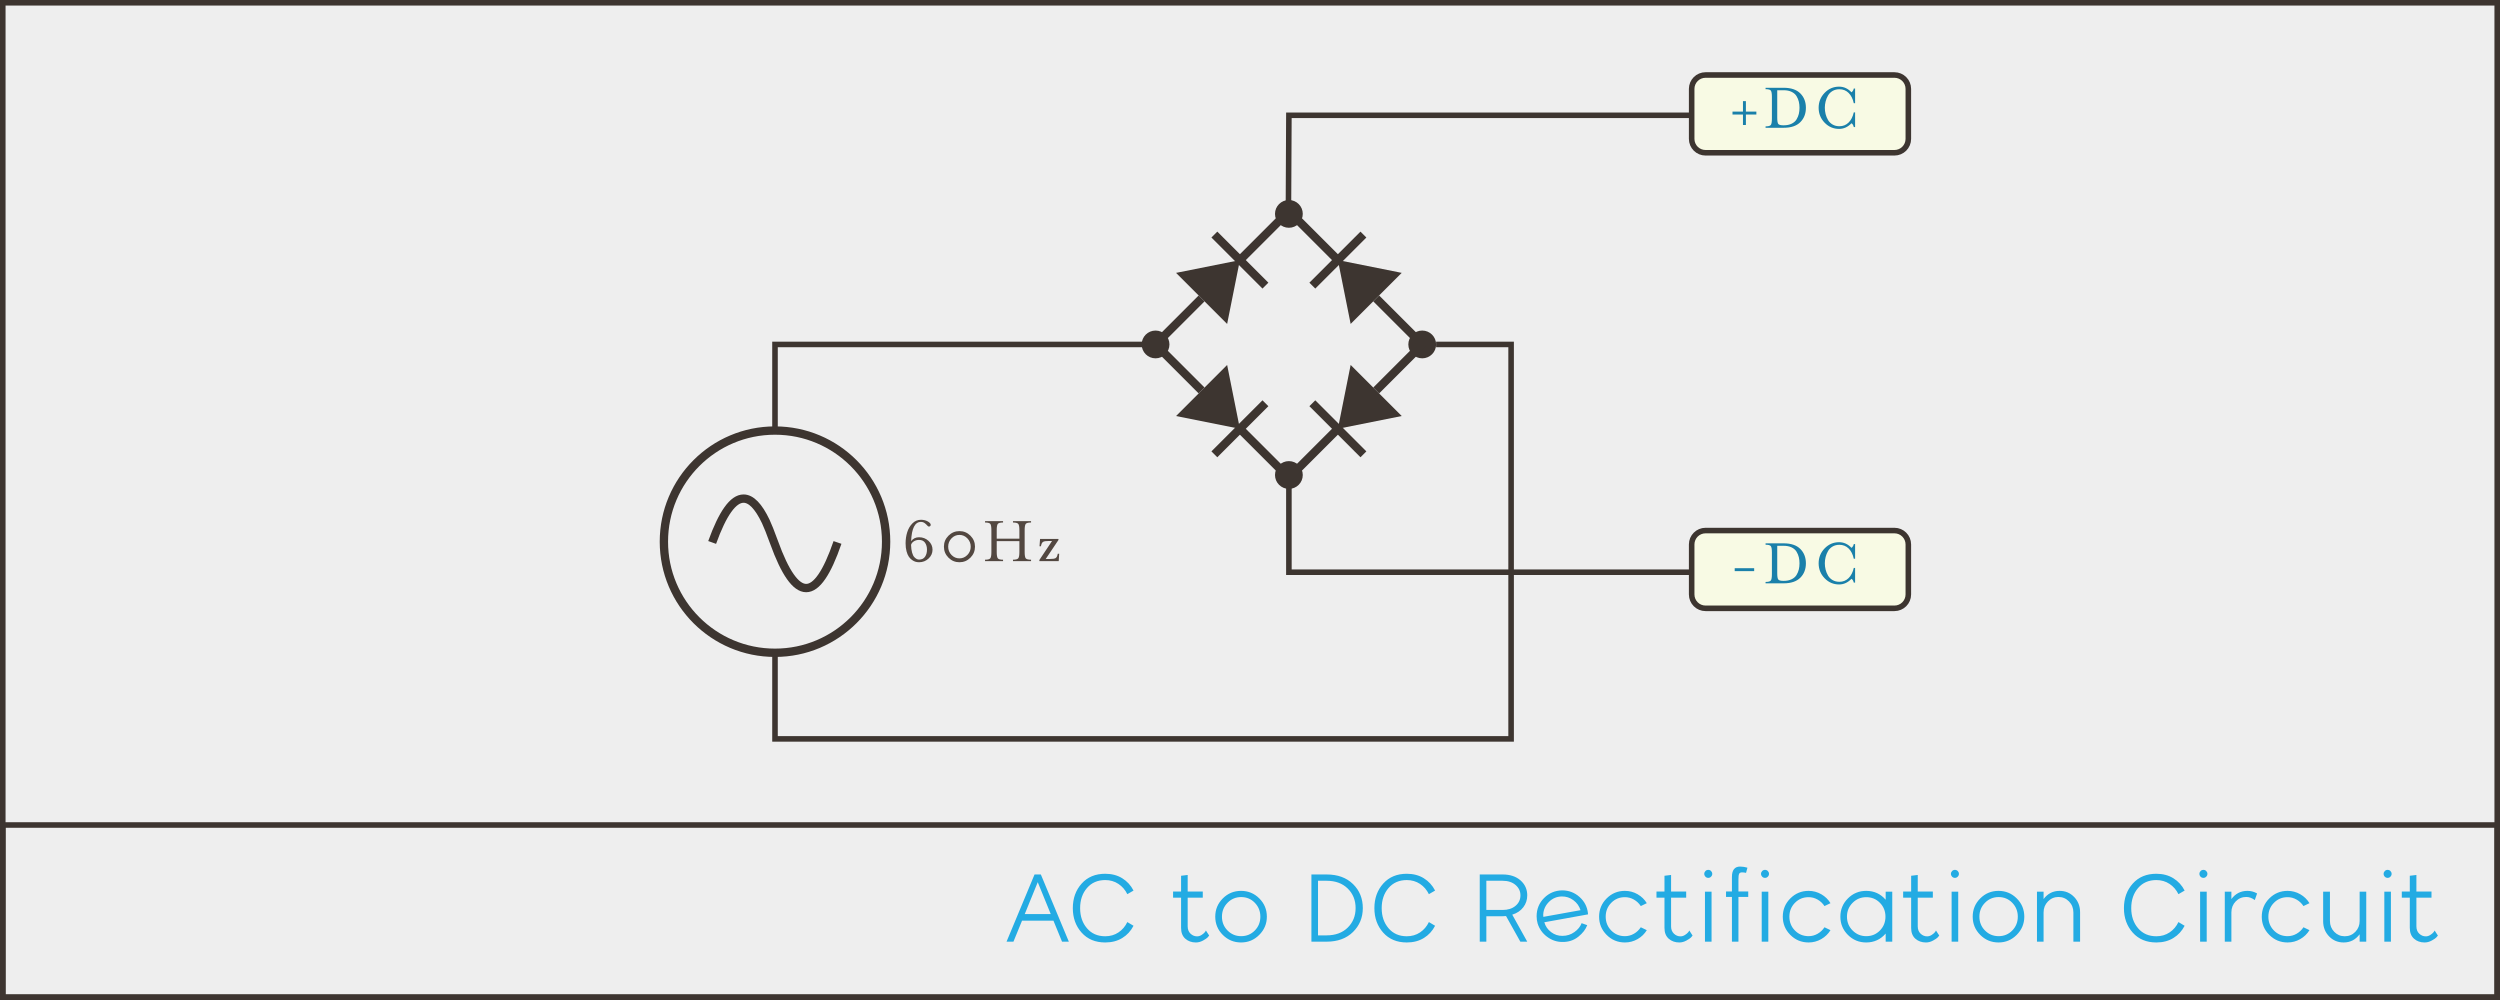
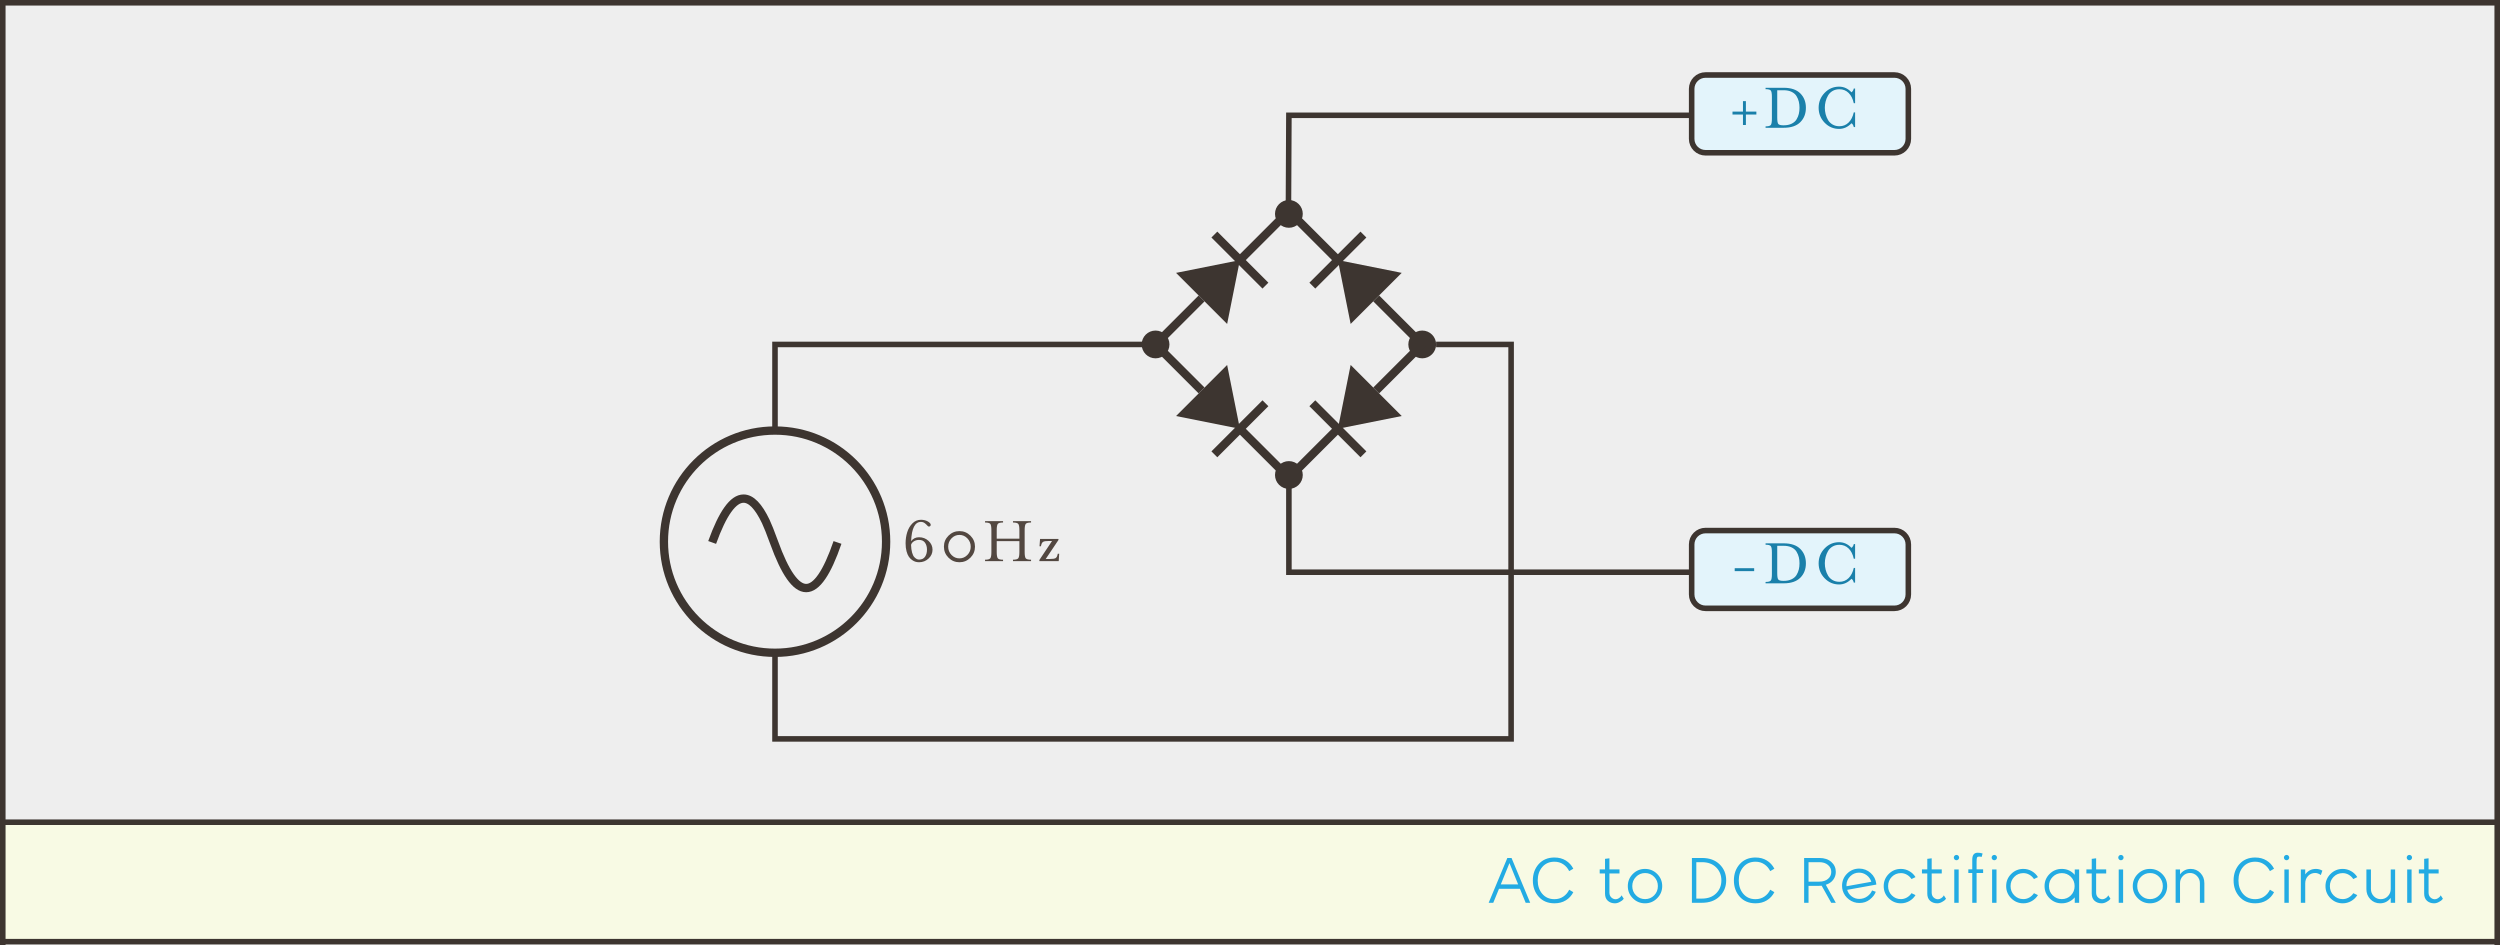
- <svg xmlns="http://www.w3.org/2000/svg" width="900px" height="360px" viewBox="0 0 900 360" version="1.1">
+ <svg xmlns="http://www.w3.org/2000/svg" width="900px" height="340px" viewBox="0 0 900 340" version="1.1">
  <g id="Rectification_Circuit" stroke="none" stroke-width="1" fill="none" fill-rule="evenodd">
    <rect id="Rectangle" stroke="#3D3530" stroke-width="2" fill="#EEEEEE" x="1" y="1" width="898" height="358" />
-     <rect id="Rectangle-Copy" stroke="#3D3530" stroke-width="2" x="1" y="297" width="898" height="62" />
    <g id="Circuit" transform="translate(239, 26)">
      <g id="Labels" transform="translate(71, 0)">
        <g id="+DC" transform="translate(298, 0)">
-           <rect id="Rectangle" stroke="#3D3530" stroke-width="2" fill="#F8FAE4" x="1" y="1" width="78" height="28" rx="5" />
+           <rect id="Rectangle" stroke="#3D3530" stroke-width="2" fill="#E3F4FB" x="1" y="1" width="78" height="28" rx="5" />
          <path d="M20.524,14.168 L24.292,14.168 L24.292,15.224 L20.524,15.224 L20.524,18.992 L19.468,18.992 L19.468,15.224 L15.7,15.224 L15.7,14.168 L19.468,14.168 L19.468,10.4 L20.524,10.4 L20.524,14.168 Z M27.604,20 L27.604,19.496 C28.596,19.496 29.224,19.328 29.488,18.992 C29.752,18.656 29.884,17.888 29.884,16.688 L29.884,8.888 C29.884,7.688 29.752,6.924 29.488,6.596 C29.224,6.268 28.596,6.104 27.604,6.104 L27.604,5.6 L34.108,5.6 C36.764,5.6 38.764,6.272 40.108,7.616 C41.452,8.96 42.124,10.688 42.124,12.8 C42.124,14.912 41.452,16.64 40.108,17.984 C38.764,19.328 36.764,20 34.108,20 L27.604,20 Z M31.804,6.488 L31.804,16.328 C31.804,17.544 31.932,18.312 32.188,18.632 C32.444,18.952 33.06,19.112 34.036,19.112 L34.132,19.112 C35.236,19.112 36.184,18.92 36.976,18.536 C37.768,18.152 38.36,17.636 38.752,16.988 C39.144,16.34 39.42,15.676 39.58,14.996 C39.74,14.316 39.82,13.584 39.82,12.8 C39.82,12.016 39.74,11.284 39.58,10.604 C39.42,9.924 39.144,9.26 38.752,8.612 C38.36,7.964 37.768,7.448 36.976,7.064 C36.184,6.68 35.236,6.488 34.132,6.488 L31.804,6.488 Z M59.836,19.736 L59.356,19.736 C59.228,19.112 58.956,18.656 58.54,18.368 C57.228,19.728 55.74,20.408 54.076,20.408 C52.044,20.408 50.308,19.664 48.868,18.176 C47.428,16.688 46.708,14.896 46.708,12.8 C46.708,10.704 47.428,8.912 48.868,7.424 C50.308,5.936 52.044,5.192 54.076,5.192 C55.772,5.192 57.26,5.872 58.54,7.232 C58.972,6.896 59.244,6.44 59.356,5.864 L59.836,5.864 L59.836,11.144 L59.356,11.144 C59.02,9.56 58.4,8.328 57.496,7.448 C56.592,6.568 55.484,6.128 54.172,6.128 C53.26,6.128 52.452,6.332 51.748,6.74 C51.044,7.148 50.496,7.688 50.104,8.36 C49.712,9.032 49.42,9.744 49.228,10.496 C49.036,11.248 48.94,12.016 48.94,12.8 C48.94,13.584 49.036,14.352 49.228,15.104 C49.42,15.856 49.712,16.564 50.104,17.228 C50.496,17.892 51.044,18.428 51.748,18.836 C52.452,19.244 53.26,19.448 54.172,19.448 C55.484,19.448 56.592,19.004 57.496,18.116 C58.4,17.228 59.02,16.008 59.356,14.456 L59.836,14.456 L59.836,19.736 Z" id="+DC-Copy-2" fill="#1A80AA" />
        </g>
        <g id="+DC-Copy" transform="translate(298, 164)">
-           <rect id="Rectangle" stroke="#3D3530" stroke-width="2" fill="#F8FAE4" x="1" y="1" width="78" height="28" rx="5" />
+           <rect id="Rectangle" stroke="#3D3530" stroke-width="2" fill="#E3F4FB" x="1" y="1" width="78" height="28" rx="5" />
          <path d="M23.5,15.608 L16.492,15.608 L16.492,14.552 L23.5,14.552 L23.5,15.608 Z M27.604,20 L27.604,19.496 C28.596,19.496 29.224,19.328 29.488,18.992 C29.752,18.656 29.884,17.888 29.884,16.688 L29.884,8.888 C29.884,7.688 29.752,6.924 29.488,6.596 C29.224,6.268 28.596,6.104 27.604,6.104 L27.604,5.6 L34.108,5.6 C36.764,5.6 38.764,6.272 40.108,7.616 C41.452,8.96 42.124,10.688 42.124,12.8 C42.124,14.912 41.452,16.64 40.108,17.984 C38.764,19.328 36.764,20 34.108,20 L27.604,20 Z M31.804,6.488 L31.804,16.328 C31.804,17.544 31.932,18.312 32.188,18.632 C32.444,18.952 33.06,19.112 34.036,19.112 L34.132,19.112 C35.236,19.112 36.184,18.92 36.976,18.536 C37.768,18.152 38.36,17.636 38.752,16.988 C39.144,16.34 39.42,15.676 39.58,14.996 C39.74,14.316 39.82,13.584 39.82,12.8 C39.82,12.016 39.74,11.284 39.58,10.604 C39.42,9.924 39.144,9.26 38.752,8.612 C38.36,7.964 37.768,7.448 36.976,7.064 C36.184,6.68 35.236,6.488 34.132,6.488 L31.804,6.488 Z M59.836,19.736 L59.356,19.736 C59.228,19.112 58.956,18.656 58.54,18.368 C57.228,19.728 55.74,20.408 54.076,20.408 C52.044,20.408 50.308,19.664 48.868,18.176 C47.428,16.688 46.708,14.896 46.708,12.8 C46.708,10.704 47.428,8.912 48.868,7.424 C50.308,5.936 52.044,5.192 54.076,5.192 C55.772,5.192 57.26,5.872 58.54,7.232 C58.972,6.896 59.244,6.44 59.356,5.864 L59.836,5.864 L59.836,11.144 L59.356,11.144 C59.02,9.56 58.4,8.328 57.496,7.448 C56.592,6.568 55.484,6.128 54.172,6.128 C53.26,6.128 52.452,6.332 51.748,6.74 C51.044,7.148 50.496,7.688 50.104,8.36 C49.712,9.032 49.42,9.744 49.228,10.496 C49.036,11.248 48.94,12.016 48.94,12.8 C48.94,13.584 49.036,14.352 49.228,15.104 C49.42,15.856 49.712,16.564 50.104,17.228 C50.496,17.892 51.044,18.428 51.748,18.836 C52.452,19.244 53.26,19.448 54.172,19.448 C55.484,19.448 56.592,19.004 57.496,18.116 C58.4,17.228 59.02,16.008 59.356,14.456 L59.836,14.456 L59.836,19.736 Z" id="-DC-Copy" fill="#1A80AA" />
        </g>
      </g>
      <g id="Wiring" transform="translate(40, 15)">
        <circle id="Connection" fill="#3D3530" cx="185" cy="36" r="5" />
        <circle id="Connection-Copy-2" fill="#3D3530" cx="137" cy="83" r="5" />
        <circle id="Connection-Copy-3" fill="#3D3530" cx="233" cy="83" r="5" />
        <circle id="Connection-Copy" fill="#3D3530" cx="185" cy="130" r="5" />
        <polyline id="Path-5-Copy-2" stroke="#3D3530" stroke-width="2" points="184.848 32 185 0.5 329.544 0.5" />
        <polyline id="Path-11" stroke="#3D3530" stroke-width="2" points="0 115 0 83 132.728 83" />
        <polyline id="Path" stroke="#3D3530" stroke-width="2" points="238 83 265 83 265 225 0 225 0 195" />
      </g>
      <g id="AC" transform="translate(0, 129)">
        <g id="AC_Power" stroke="#3D3530" stroke-width="3">
          <circle id="Oval" cx="40" cy="40" r="40" />
          <path d="M17.373,40.283 C21.157,29.761 24.928,24.5 28.685,24.5 C31.399,24.5 34.064,27.245 36.68,32.736 C37.35,34.142 38.349,36.658 39.675,40.283 C43.619,51.229 47.47,56.703 51.227,56.703 C54.984,56.703 58.741,51.229 62.498,40.283" id="Path-2" />
        </g>
        <path d="M88.98,41.144 C89.012,42.248 89.136,43.18 89.352,43.94 C89.568,44.7 89.836,45.244 90.156,45.572 C90.476,45.9 90.772,46.128 91.044,46.256 C91.316,46.384 91.588,46.448 91.86,46.448 C92.836,46.448 93.556,46.104 94.02,45.416 C94.484,44.728 94.716,43.88 94.716,42.872 C94.716,41.896 94.484,41.068 94.02,40.388 C93.556,39.708 92.836,39.368 91.86,39.368 C91.156,39.368 90.536,39.536 90,39.872 C89.464,40.208 89.124,40.632 88.98,41.144 Z M89.004,39.824 C89.692,38.88 90.644,38.408 91.86,38.408 C93.188,38.408 94.328,38.848 95.28,39.728 C96.232,40.608 96.708,41.664 96.708,42.896 C96.708,44.128 96.232,45.188 95.28,46.076 C94.328,46.964 93.188,47.408 91.86,47.408 C91.46,47.408 91.06,47.356 90.66,47.252 C90.26,47.148 89.832,46.94 89.376,46.628 C88.92,46.316 88.524,45.916 88.188,45.428 C87.852,44.94 87.572,44.284 87.348,43.46 C87.124,42.636 87.012,41.688 87.012,40.616 C87.012,39.192 87.208,37.852 87.6,36.596 C87.992,35.34 88.616,34.28 89.472,33.416 C90.328,32.552 91.348,32.12 92.532,32.12 C93.476,32.12 94.3,32.32 95.004,32.72 C95.708,33.12 96.06,33.528 96.06,33.944 C96.06,34.136 95.988,34.288 95.844,34.4 C95.7,34.512 95.556,34.568 95.412,34.568 C95.22,34.568 95.008,34.428 94.776,34.148 C94.544,33.868 94.24,33.588 93.864,33.308 C93.488,33.028 93.044,32.888 92.532,32.888 C90.372,32.888 89.196,35.2 89.004,39.824 Z M102.444,37.856 C103.548,36.752 104.868,36.2 106.404,36.2 C107.94,36.2 109.256,36.748 110.352,37.844 C111.448,38.94 111.996,40.256 111.996,41.792 C111.996,43.344 111.448,44.668 110.352,45.764 C109.256,46.86 107.94,47.408 106.404,47.408 C104.868,47.408 103.552,46.86 102.456,45.764 C101.36,44.668 100.812,43.344 100.812,41.792 C100.812,40.256 101.356,38.944 102.444,37.856 Z M106.404,37.568 C105.284,37.568 104.328,37.984 103.536,38.816 C102.744,39.648 102.348,40.64 102.348,41.792 C102.348,42.96 102.744,43.956 103.536,44.78 C104.328,45.604 105.284,46.016 106.404,46.016 C107.508,46.016 108.46,45.604 109.26,44.78 C110.06,43.956 110.46,42.96 110.46,41.792 C110.46,40.64 110.06,39.648 109.26,38.816 C108.46,37.984 107.508,37.568 106.404,37.568 Z M119.82,39.8 L119.82,43.688 C119.82,44.888 119.952,45.656 120.216,45.992 C120.48,46.328 121.108,46.496 122.1,46.496 L122.1,47 L115.62,47 L115.62,46.496 C116.612,46.496 117.24,46.328 117.504,45.992 C117.768,45.656 117.9,44.888 117.9,43.688 L117.9,35.888 C117.9,34.688 117.768,33.924 117.504,33.596 C117.24,33.268 116.612,33.104 115.62,33.104 L115.62,32.6 L122.1,32.6 L122.1,33.104 C121.108,33.104 120.48,33.268 120.216,33.596 C119.952,33.924 119.82,34.688 119.82,35.888 L119.82,38.912 L127.98,38.912 L127.98,35.888 C127.98,34.688 127.844,33.924 127.572,33.596 C127.3,33.268 126.668,33.104 125.676,33.104 L125.676,32.6 L132.18,32.6 L132.18,33.104 C131.172,33.104 130.536,33.268 130.272,33.596 C130.008,33.924 129.876,34.688 129.876,35.888 L129.876,43.688 C129.876,44.904 130.008,45.676 130.272,46.004 C130.536,46.332 131.172,46.496 132.18,46.496 L132.18,47 L125.676,47 L125.676,46.496 C126.668,46.496 127.3,46.328 127.572,45.992 C127.844,45.656 127.98,44.888 127.98,43.688 L127.98,39.8 L119.82,39.8 Z M142.044,39.008 L142.044,39.392 L137.46,46.232 L138.924,46.232 C139.964,46.232 140.652,46.132 140.988,45.932 C141.324,45.732 141.556,45.36 141.684,44.816 L141.804,44.336 L142.308,44.336 L142.14,47 L135.18,47 L135.18,46.592 L139.74,39.752 L138.612,39.752 C137.572,39.752 136.884,39.852 136.548,40.052 C136.212,40.252 135.98,40.624 135.852,41.168 L135.732,41.648 L135.228,41.648 L135.42,39.008 L142.044,39.008 Z" id="60Hz-Copy" fill="#524740" />
      </g>
      <g id="Diodes" transform="translate(167, 40)">
        <g id="Diode" transform="translate(34, 34) rotate(-45) translate(-34, -34) translate(-1, 21)">
          <polygon id="Path-2" fill="#3D3530" points="24.5 0 44 13 24.5 26" />
          <path d="M44,13 L70,13" id="Path-2-Copy" stroke="#3D3530" stroke-width="3" />
          <path d="M44,7.10542736e-15 L44,26" id="Path-4-Copy" stroke="#3D3530" stroke-width="3" />
          <path d="M0,13 L24.5,13" id="Path-3" stroke="#3D3530" stroke-width="3" />
        </g>
        <g id="Diode-Copy" transform="translate(82, 34) rotate(-135) translate(-82, -34) translate(47, 21)">
          <polygon id="Path-2" fill="#3D3530" points="24.5 0 44 13 24.5 26" />
          <path d="M44,13 L70,13" id="Path-2-Copy" stroke="#3D3530" stroke-width="3" />
          <path d="M44,7.10542736e-15 L44,26" id="Path-4-Copy" stroke="#3D3530" stroke-width="3" />
          <path d="M0,13 L24.5,13" id="Path-3" stroke="#3D3530" stroke-width="3" />
        </g>
        <g id="Diode-Copy-3" transform="translate(34, 82) rotate(-315) translate(-34, -82) translate(-1, 69)">
          <polygon id="Path-2" fill="#3D3530" points="24.5 0 44 13 24.5 26" />
          <path d="M44,13 L70,13" id="Path-2-Copy" stroke="#3D3530" stroke-width="3" />
          <path d="M44,7.10542736e-15 L44,26" id="Path-4-Copy" stroke="#3D3530" stroke-width="3" />
          <path d="M0,13 L24.5,13" id="Path-3" stroke="#3D3530" stroke-width="3" />
        </g>
        <g id="Diode-Copy-2" transform="translate(82, 82) rotate(-225) translate(-82, -82) translate(47, 69)">
          <polygon id="Path-2" fill="#3D3530" points="24.5 0 44 13 24.5 26" />
          <path d="M44,13 L70,13" id="Path-2-Copy" stroke="#3D3530" stroke-width="3" />
          <path d="M44,7.10542736e-15 L44,26" id="Path-4-Copy" stroke="#3D3530" stroke-width="3" />
          <path d="M0,13 L24.5,13" id="Path-3" stroke="#3D3530" stroke-width="3" />
        </g>
      </g>
      <polyline id="Path-4" stroke="#3D3530" stroke-width="2" points="370 180 225 180 225 149" />
    </g>
-     <path d="M382.336,339 L379.24,331.44 L367.936,331.44 L364.84,339 L362.356,339 L372.436,314.808 L374.704,314.808 L384.784,339 L382.336,339 Z M368.908,329.064 L378.268,329.064 L373.588,317.58 L368.908,329.064 Z M397.88,339.288 C394.328,339.288 391.496,338.106 389.384,335.742 C387.272,333.378 386.216,330.444 386.216,326.94 C386.216,323.412 387.272,320.466 389.384,318.102 C391.496,315.738 394.328,314.556 397.88,314.556 C400.232,314.556 402.278,315.096 404.018,316.176 C405.758,317.256 407.108,318.732 408.068,320.604 L405.836,321.9 C405.068,320.34 403.994,319.104 402.614,318.192 C401.234,317.28 399.656,316.824 397.88,316.824 C395.144,316.824 392.954,317.778 391.31,319.686 C389.666,321.594 388.844,324.012 388.844,326.94 C388.844,329.844 389.666,332.256 391.31,334.176 C392.954,336.096 395.144,337.056 397.88,337.056 C399.68,337.056 401.27,336.594 402.65,335.67 C404.03,334.746 405.092,333.504 405.836,331.944 L408.068,333.276 C407.108,335.148 405.758,336.618 404.018,337.686 C402.278,338.754 400.232,339.288 397.88,339.288 Z M434.116,334.968 L435.304,336.804 C435.16,336.996 434.968,337.224 434.728,337.488 C434.488,337.752 433.948,338.118 433.108,338.586 C432.268,339.054 431.404,339.288 430.516,339.288 C429.004,339.288 427.738,338.838 426.718,337.938 C425.698,337.038 425.188,335.736 425.188,334.032 L425.188,323.16 L422.308,323.16 L422.308,320.964 L425.188,320.964 L425.188,315.276 L427.564,314.988 L427.564,320.964 L433,320.964 L433,323.16 L427.564,323.16 L427.564,333.492 C427.564,334.596 427.906,335.472 428.59,336.12 C429.274,336.768 430.06,337.092 430.948,337.092 C431.5,337.092 432.04,336.924 432.568,336.588 C433.096,336.252 433.486,335.922 433.738,335.598 C433.99,335.274 434.116,335.064 434.116,334.968 Z M453.332,336.552 C451.532,338.376 449.348,339.288 446.78,339.288 C444.212,339.288 442.022,338.382 440.21,336.57 C438.398,334.758 437.492,332.568 437.492,330 C437.492,327.432 438.398,325.242 440.21,323.43 C442.022,321.618 444.212,320.712 446.78,320.712 C449.348,320.712 451.538,321.618 453.35,323.43 C455.162,325.242 456.068,327.432 456.068,330 C456.068,332.544 455.156,334.728 453.332,336.552 Z M446.816,337.02 C448.76,337.02 450.398,336.342 451.73,334.986 C453.062,333.63 453.728,331.968 453.728,330 C453.728,328.032 453.062,326.364 451.73,324.996 C450.398,323.628 448.76,322.944 446.816,322.944 C444.896,322.944 443.264,323.628 441.92,324.996 C440.576,326.364 439.904,328.032 439.904,330 C439.904,331.968 440.576,333.63 441.92,334.986 C443.264,336.342 444.896,337.02 446.816,337.02 Z M472.108,339 L472.108,314.808 L477.58,314.808 C481.564,314.808 484.732,315.96 487.084,318.264 C489.436,320.568 490.612,323.448 490.612,326.904 C490.612,330.336 489.43,333.21 487.066,335.526 C484.702,337.842 481.54,339 477.58,339 L472.108,339 Z M474.484,336.732 L477.58,336.732 C480.748,336.732 483.28,335.802 485.176,333.942 C487.072,332.082 488.02,329.736 488.02,326.904 C488.02,324.072 487.072,321.726 485.176,319.866 C483.28,318.006 480.748,317.076 477.58,317.076 L474.484,317.076 L474.484,336.732 Z M506.444,339.288 C502.892,339.288 500.06,338.106 497.948,335.742 C495.836,333.378 494.78,330.444 494.78,326.94 C494.78,323.412 495.836,320.466 497.948,318.102 C500.06,315.738 502.892,314.556 506.444,314.556 C508.796,314.556 510.842,315.096 512.582,316.176 C514.322,317.256 515.672,318.732 516.632,320.604 L514.4,321.9 C513.632,320.34 512.558,319.104 511.178,318.192 C509.798,317.28 508.22,316.824 506.444,316.824 C503.708,316.824 501.518,317.778 499.874,319.686 C498.23,321.594 497.408,324.012 497.408,326.94 C497.408,329.844 498.23,332.256 499.874,334.176 C501.518,336.096 503.708,337.056 506.444,337.056 C508.244,337.056 509.834,336.594 511.214,335.67 C512.594,334.746 513.656,333.504 514.4,331.944 L516.632,333.276 C515.672,335.148 514.322,336.618 512.582,337.686 C510.842,338.754 508.796,339.288 506.444,339.288 Z M532.708,339 L532.708,314.808 L540.916,314.808 C543.628,314.808 545.788,315.522 547.396,316.95 C549.004,318.378 549.808,320.172 549.808,322.332 C549.808,323.94 549.334,325.368 548.386,326.616 C547.438,327.864 546.112,328.752 544.408,329.28 L549.808,339 L547.324,339 L542.176,329.784 L540.7,329.856 L535.084,329.856 L535.084,339 L532.708,339 Z M535.084,327.588 L540.916,327.588 C542.86,327.588 544.42,327.09 545.596,326.094 C546.772,325.098 547.36,323.844 547.36,322.332 C547.36,320.844 546.772,319.596 545.596,318.588 C544.42,317.58 542.86,317.076 540.916,317.076 L535.084,317.076 L535.084,327.588 Z M562.472,336.912 C564.08,336.912 565.52,336.456 566.792,335.544 C568.064,334.632 568.928,333.564 569.384,332.34 L571.4,333.06 C570.848,334.572 569.774,335.964 568.178,337.236 C566.582,338.508 564.68,339.132 562.472,339.108 C560.456,339.108 558.614,338.484 556.946,337.236 C555.278,335.988 554.144,334.392 553.544,332.448 C553.304,331.656 553.184,330.792 553.184,329.856 C553.184,327.264 554.084,325.068 555.884,323.268 C557.684,321.468 559.88,320.556 562.472,320.532 C564.824,320.556 566.876,321.348 568.628,322.908 C570.38,324.468 571.388,326.4 571.652,328.704 C571.676,328.824 571.688,328.98 571.688,329.172 L555.956,332.016 C556.364,333.456 557.18,334.638 558.404,335.562 C559.628,336.486 560.984,336.936 562.472,336.912 Z M562.256,322.728 C560.456,322.752 558.914,323.4 557.63,324.672 C556.346,325.944 555.656,327.468 555.56,329.244 C555.56,329.316 555.566,329.442 555.578,329.622 C555.59,329.802 555.596,329.952 555.596,330.072 L568.988,327.66 C568.532,326.196 567.68,325.002 566.432,324.078 C565.184,323.154 563.792,322.704 562.256,322.728 Z M584.964,339.288 C582.396,339.288 580.206,338.382 578.394,336.57 C576.582,334.758 575.676,332.568 575.676,330 C575.676,327.432 576.582,325.242 578.394,323.43 C580.206,321.618 582.396,320.712 584.964,320.712 C586.596,320.712 588.114,321.114 589.518,321.918 C590.922,322.722 592.032,323.796 592.848,325.14 L590.688,326.184 C590.04,325.2 589.212,324.42 588.204,323.844 C587.196,323.268 586.116,322.98 584.964,322.98 C583.02,322.98 581.382,323.658 580.05,325.014 C578.718,326.37 578.052,328.032 578.052,330 C578.052,331.968 578.718,333.63 580.05,334.986 C581.382,336.342 583.02,337.02 584.964,337.02 C586.116,337.02 587.196,336.732 588.204,336.156 C589.212,335.58 590.04,334.8 590.688,333.816 L592.848,334.86 C592.032,336.204 590.922,337.278 589.518,338.082 C588.114,338.886 586.596,339.288 584.964,339.288 Z M608.14,334.968 L609.328,336.804 C609.184,336.996 608.992,337.224 608.752,337.488 C608.512,337.752 607.972,338.118 607.132,338.586 C606.292,339.054 605.428,339.288 604.54,339.288 C603.028,339.288 601.762,338.838 600.742,337.938 C599.722,337.038 599.212,335.736 599.212,334.032 L599.212,323.16 L596.332,323.16 L596.332,320.964 L599.212,320.964 L599.212,315.276 L601.588,314.988 L601.588,320.964 L607.024,320.964 L607.024,323.16 L601.588,323.16 L601.588,333.492 C601.588,334.596 601.93,335.472 602.614,336.12 C603.298,336.768 604.084,337.092 604.972,337.092 C605.524,337.092 606.064,336.924 606.592,336.588 C607.12,336.252 607.51,335.922 607.762,335.598 C608.014,335.274 608.14,335.064 608.14,334.968 Z M615.98,315.6 C615.716,315.888 615.38,316.032 614.972,316.032 C614.564,316.032 614.222,315.888 613.946,315.6 C613.67,315.312 613.532,314.976 613.532,314.592 C613.532,314.208 613.67,313.872 613.946,313.584 C614.222,313.296 614.564,313.152 614.972,313.152 C615.38,313.152 615.722,313.296 615.998,313.584 C616.274,313.872 616.412,314.208 616.412,314.592 C616.412,314.976 616.268,315.312 615.98,315.6 Z M613.784,339 L613.784,321 L616.16,321 L616.16,339 L613.784,339 Z M629.364,320.928 L629.364,322.908 L625.836,322.908 L625.836,339 L623.496,339 L623.496,322.908 L621.372,322.908 L621.372,320.928 L623.496,320.928 L623.496,315.708 C623.496,313.212 624.48,311.964 626.448,311.964 C626.88,311.964 627.318,312 627.762,312.072 C628.206,312.144 628.536,312.216 628.752,312.288 L629.076,312.396 L628.572,314.232 C628.092,314.112 627.612,314.052 627.132,314.052 C626.604,314.052 626.256,314.226 626.088,314.574 C625.92,314.922 625.836,315.588 625.836,316.572 L625.836,320.928 L629.364,320.928 Z M636.412,315.6 C636.148,315.888 635.812,316.032 635.404,316.032 C634.996,316.032 634.654,315.888 634.378,315.6 C634.102,315.312 633.964,314.976 633.964,314.592 C633.964,314.208 634.102,313.872 634.378,313.584 C634.654,313.296 634.996,313.152 635.404,313.152 C635.812,313.152 636.154,313.296 636.43,313.584 C636.706,313.872 636.844,314.208 636.844,314.592 C636.844,314.976 636.7,315.312 636.412,315.6 Z M634.216,339 L634.216,321 L636.592,321 L636.592,339 L634.216,339 Z M651.092,339.288 C648.524,339.288 646.334,338.382 644.522,336.57 C642.71,334.758 641.804,332.568 641.804,330 C641.804,327.432 642.71,325.242 644.522,323.43 C646.334,321.618 648.524,320.712 651.092,320.712 C652.724,320.712 654.242,321.114 655.646,321.918 C657.05,322.722 658.16,323.796 658.976,325.14 L656.816,326.184 C656.168,325.2 655.34,324.42 654.332,323.844 C653.324,323.268 652.244,322.98 651.092,322.98 C649.148,322.98 647.51,323.658 646.178,325.014 C644.846,326.37 644.18,328.032 644.18,330 C644.18,331.968 644.846,333.63 646.178,334.986 C647.51,336.342 649.148,337.02 651.092,337.02 C652.244,337.02 653.324,336.732 654.332,336.156 C655.34,335.58 656.168,334.8 656.816,333.816 L658.976,334.86 C658.16,336.204 657.05,337.278 655.646,338.082 C654.242,338.886 652.724,339.288 651.092,339.288 Z M678.84,321 L681.216,321 L681.216,339 L678.84,339 L678.84,336.084 C676.992,338.22 674.652,339.288 671.82,339.288 C669.252,339.288 667.062,338.382 665.25,336.57 C663.438,334.758 662.532,332.568 662.532,330 C662.532,327.432 663.438,325.242 665.25,323.43 C667.062,321.618 669.252,320.712 671.82,320.712 C674.676,320.712 677.016,321.78 678.84,323.916 L678.84,321 Z M671.856,337.02 C673.8,337.02 675.438,336.342 676.77,334.986 C678.102,333.63 678.768,331.968 678.768,330 C678.768,328.032 678.102,326.37 676.77,325.014 C675.438,323.658 673.8,322.98 671.856,322.98 C669.936,322.98 668.298,323.658 666.942,325.014 C665.586,326.37 664.908,328.032 664.908,330 C664.908,331.968 665.586,333.63 666.942,334.986 C668.298,336.342 669.936,337.02 671.856,337.02 Z M696.94,334.968 L698.128,336.804 C697.984,336.996 697.792,337.224 697.552,337.488 C697.312,337.752 696.772,338.118 695.932,338.586 C695.092,339.054 694.228,339.288 693.34,339.288 C691.828,339.288 690.562,338.838 689.542,337.938 C688.522,337.038 688.012,335.736 688.012,334.032 L688.012,323.16 L685.132,323.16 L685.132,320.964 L688.012,320.964 L688.012,315.276 L690.388,314.988 L690.388,320.964 L695.824,320.964 L695.824,323.16 L690.388,323.16 L690.388,333.492 C690.388,334.596 690.73,335.472 691.414,336.12 C692.098,336.768 692.884,337.092 693.772,337.092 C694.324,337.092 694.864,336.924 695.392,336.588 C695.92,336.252 696.31,335.922 696.562,335.598 C696.814,335.274 696.94,335.064 696.94,334.968 Z M704.78,315.6 C704.516,315.888 704.18,316.032 703.772,316.032 C703.364,316.032 703.022,315.888 702.746,315.6 C702.47,315.312 702.332,314.976 702.332,314.592 C702.332,314.208 702.47,313.872 702.746,313.584 C703.022,313.296 703.364,313.152 703.772,313.152 C704.18,313.152 704.522,313.296 704.798,313.584 C705.074,313.872 705.212,314.208 705.212,314.592 C705.212,314.976 705.068,315.312 704.78,315.6 Z M702.584,339 L702.584,321 L704.96,321 L704.96,339 L702.584,339 Z M726.012,336.552 C724.212,338.376 722.028,339.288 719.46,339.288 C716.892,339.288 714.702,338.382 712.89,336.57 C711.078,334.758 710.172,332.568 710.172,330 C710.172,327.432 711.078,325.242 712.89,323.43 C714.702,321.618 716.892,320.712 719.46,320.712 C722.028,320.712 724.218,321.618 726.03,323.43 C727.842,325.242 728.748,327.432 728.748,330 C728.748,332.544 727.836,334.728 726.012,336.552 Z M719.496,337.02 C721.44,337.02 723.078,336.342 724.41,334.986 C725.742,333.63 726.408,331.968 726.408,330 C726.408,328.032 725.742,326.364 724.41,324.996 C723.078,323.628 721.44,322.944 719.496,322.944 C717.576,322.944 715.944,323.628 714.6,324.996 C713.256,326.364 712.584,328.032 712.584,330 C712.584,331.968 713.256,333.63 714.6,334.986 C715.944,336.342 717.576,337.02 719.496,337.02 Z M741.448,320.712 C743.536,320.712 745.288,321.45 746.704,322.926 C748.12,324.402 748.828,326.22 748.828,328.38 L748.828,339 L746.416,339 L746.416,328.452 C746.416,326.916 745.894,325.608 744.85,324.528 C743.806,323.448 742.54,322.908 741.052,322.908 C739.564,322.908 738.298,323.448 737.254,324.528 C736.21,325.608 735.688,326.916 735.688,328.452 L735.688,339 L733.312,339 L733.312,321 L735.688,321 L735.688,323.664 C737.152,321.696 739.072,320.712 741.448,320.712 Z M776.28,339.288 C772.728,339.288 769.896,338.106 767.784,335.742 C765.672,333.378 764.616,330.444 764.616,326.94 C764.616,323.412 765.672,320.466 767.784,318.102 C769.896,315.738 772.728,314.556 776.28,314.556 C778.632,314.556 780.678,315.096 782.418,316.176 C784.158,317.256 785.508,318.732 786.468,320.604 L784.236,321.9 C783.468,320.34 782.394,319.104 781.014,318.192 C779.634,317.28 778.056,316.824 776.28,316.824 C773.544,316.824 771.354,317.778 769.71,319.686 C768.066,321.594 767.244,324.012 767.244,326.94 C767.244,329.844 768.066,332.256 769.71,334.176 C771.354,336.096 773.544,337.056 776.28,337.056 C778.08,337.056 779.67,336.594 781.05,335.67 C782.43,334.746 783.492,333.504 784.236,331.944 L786.468,333.276 C785.508,335.148 784.158,336.618 782.418,337.686 C780.678,338.754 778.632,339.288 776.28,339.288 Z M794.236,315.6 C793.972,315.888 793.636,316.032 793.228,316.032 C792.82,316.032 792.478,315.888 792.202,315.6 C791.926,315.312 791.788,314.976 791.788,314.592 C791.788,314.208 791.926,313.872 792.202,313.584 C792.478,313.296 792.82,313.152 793.228,313.152 C793.636,313.152 793.978,313.296 794.254,313.584 C794.53,313.872 794.668,314.208 794.668,314.592 C794.668,314.976 794.524,315.312 794.236,315.6 Z M792.04,339 L792.04,321 L794.416,321 L794.416,339 L792.04,339 Z M809.06,320.712 C810.332,320.712 811.496,321.024 812.552,321.648 L811.724,324.024 C810.716,323.28 809.696,322.908 808.664,322.908 C807.152,322.908 805.88,323.442 804.848,324.51 C803.816,325.578 803.3,326.892 803.3,328.452 L803.3,339 L800.924,339 L800.924,321 L803.3,321 L803.3,323.664 C804.764,321.696 806.684,320.712 809.06,320.712 Z M823.524,339.288 C820.956,339.288 818.766,338.382 816.954,336.57 C815.142,334.758 814.236,332.568 814.236,330 C814.236,327.432 815.142,325.242 816.954,323.43 C818.766,321.618 820.956,320.712 823.524,320.712 C825.156,320.712 826.674,321.114 828.078,321.918 C829.482,322.722 830.592,323.796 831.408,325.14 L829.248,326.184 C828.6,325.2 827.772,324.42 826.764,323.844 C825.756,323.268 824.676,322.98 823.524,322.98 C821.58,322.98 819.942,323.658 818.61,325.014 C817.278,326.37 816.612,328.032 816.612,330 C816.612,331.968 817.278,333.63 818.61,334.986 C819.942,336.342 821.58,337.02 823.524,337.02 C824.676,337.02 825.756,336.732 826.764,336.156 C827.772,335.58 828.6,334.8 829.248,333.816 L831.408,334.86 C830.592,336.204 829.482,337.278 828.078,338.082 C826.674,338.886 825.156,339.288 823.524,339.288 Z M849.472,321 L851.848,321 L851.848,339 L849.472,339 L849.472,336.336 C848.008,338.304 846.088,339.288 843.712,339.288 C841.624,339.288 839.872,338.55 838.456,337.074 C837.04,335.598 836.332,333.78 836.332,331.62 L836.332,321 L838.78,321 L838.78,331.548 C838.78,333.084 839.296,334.386 840.328,335.454 C841.36,336.522 842.62,337.056 844.108,337.056 C845.62,337.056 846.892,336.522 847.924,335.454 C848.956,334.386 849.472,333.084 849.472,331.548 L849.472,321 Z M860.552,315.6 C860.288,315.888 859.952,316.032 859.544,316.032 C859.136,316.032 858.794,315.888 858.518,315.6 C858.242,315.312 858.104,314.976 858.104,314.592 C858.104,314.208 858.242,313.872 858.518,313.584 C858.794,313.296 859.136,313.152 859.544,313.152 C859.952,313.152 860.294,313.296 860.57,313.584 C860.846,313.872 860.984,314.208 860.984,314.592 C860.984,314.976 860.84,315.312 860.552,315.6 Z M858.356,339 L858.356,321 L860.732,321 L860.732,339 L858.356,339 Z M876.456,334.968 L877.644,336.804 C877.5,336.996 877.308,337.224 877.068,337.488 C876.828,337.752 876.288,338.118 875.448,338.586 C874.608,339.054 873.744,339.288 872.856,339.288 C871.344,339.288 870.078,338.838 869.058,337.938 C868.038,337.038 867.528,335.736 867.528,334.032 L867.528,323.16 L864.648,323.16 L864.648,320.964 L867.528,320.964 L867.528,315.276 L869.904,314.988 L869.904,320.964 L875.34,320.964 L875.34,323.16 L869.904,323.16 L869.904,333.492 C869.904,334.596 870.246,335.472 870.93,336.12 C871.614,336.768 872.4,337.092 873.288,337.092 C873.84,337.092 874.38,336.924 874.908,336.588 C875.436,336.252 875.826,335.922 876.078,335.598 C876.33,335.274 876.456,335.064 876.456,334.968 Z" id="AC-to-DC-Rectificati-Copy" fill="#23ABE3" />
+     <rect id="Rectangle-Copy" stroke="#3D3530" stroke-width="2" fill="#F8FAE4" x="1" y="296" width="898" height="43" />
+     <path d="M549.24,325 L547.176,319.96 L539.64,319.96 L537.576,325 L535.92,325 L542.64,308.872 L544.152,308.872 L550.872,325 L549.24,325 Z M540.288,318.376 L546.528,318.376 L543.408,310.72 L540.288,318.376 Z M559.603,325.192 C557.235,325.192 555.347,324.404 553.939,322.828 C552.531,321.252 551.827,319.296 551.827,316.96 C551.827,314.608 552.531,312.644 553.939,311.068 C555.347,309.492 557.235,308.704 559.603,308.704 C561.171,308.704 562.535,309.064 563.695,309.784 C564.855,310.504 565.755,311.488 566.395,312.736 L564.907,313.6 C564.395,312.56 563.679,311.736 562.759,311.128 C561.839,310.52 560.787,310.216 559.603,310.216 C557.779,310.216 556.319,310.852 555.223,312.124 C554.127,313.396 553.579,315.008 553.579,316.96 C553.579,318.896 554.127,320.504 555.223,321.784 C556.319,323.064 557.779,323.704 559.603,323.704 C560.803,323.704 561.863,323.396 562.783,322.78 C563.703,322.164 564.411,321.336 564.907,320.296 L566.395,321.184 C565.755,322.432 564.855,323.412 563.695,324.124 C562.535,324.836 561.171,325.192 559.603,325.192 Z M583.76,322.312 L584.552,323.536 C584.456,323.664 584.328,323.816 584.168,323.992 C584.008,324.168 583.648,324.412 583.088,324.724 C582.528,325.036 581.952,325.192 581.36,325.192 C580.352,325.192 579.508,324.892 578.828,324.292 C578.148,323.692 577.808,322.824 577.808,321.688 L577.808,314.44 L575.888,314.44 L575.888,312.976 L577.808,312.976 L577.808,309.184 L579.392,308.992 L579.392,312.976 L583.016,312.976 L583.016,314.44 L579.392,314.44 L579.392,321.328 C579.392,322.064 579.62,322.648 580.076,323.08 C580.532,323.512 581.056,323.728 581.648,323.728 C582.016,323.728 582.376,323.616 582.728,323.392 C583.08,323.168 583.34,322.948 583.508,322.732 C583.676,322.516 583.76,322.376 583.76,322.312 Z M596.571,323.368 C595.371,324.584 593.915,325.192 592.203,325.192 C590.491,325.192 589.031,324.588 587.823,323.38 C586.615,322.172 586.011,320.712 586.011,319 C586.011,317.288 586.615,315.828 587.823,314.62 C589.031,313.412 590.491,312.808 592.203,312.808 C593.915,312.808 595.375,313.412 596.583,314.62 C597.791,315.828 598.395,317.288 598.395,319 C598.395,320.696 597.787,322.152 596.571,323.368 Z M592.227,323.68 C593.523,323.68 594.615,323.228 595.503,322.324 C596.391,321.42 596.835,320.312 596.835,319 C596.835,317.688 596.391,316.576 595.503,315.664 C594.615,314.752 593.523,314.296 592.227,314.296 C590.947,314.296 589.859,314.752 588.963,315.664 C588.067,316.576 587.619,317.688 587.619,319 C587.619,320.312 588.067,321.42 588.963,322.324 C589.859,323.228 590.947,323.68 592.227,323.68 Z M609.088,325 L609.088,308.872 L612.736,308.872 C615.392,308.872 617.504,309.64 619.072,311.176 C620.64,312.712 621.424,314.632 621.424,316.936 C621.424,319.224 620.636,321.14 619.06,322.684 C617.484,324.228 615.376,325 612.736,325 L609.088,325 Z M610.672,323.488 L612.736,323.488 C614.848,323.488 616.536,322.868 617.8,321.628 C619.064,320.388 619.696,318.824 619.696,316.936 C619.696,315.048 619.064,313.484 617.8,312.244 C616.536,311.004 614.848,310.384 612.736,310.384 L610.672,310.384 L610.672,323.488 Z M631.979,325.192 C629.611,325.192 627.723,324.404 626.315,322.828 C624.907,321.252 624.203,319.296 624.203,316.96 C624.203,314.608 624.907,312.644 626.315,311.068 C627.723,309.492 629.611,308.704 631.979,308.704 C633.547,308.704 634.911,309.064 636.071,309.784 C637.231,310.504 638.131,311.488 638.771,312.736 L637.283,313.6 C636.771,312.56 636.055,311.736 635.135,311.128 C634.215,310.52 633.163,310.216 631.979,310.216 C630.155,310.216 628.695,310.852 627.599,312.124 C626.503,313.396 625.955,315.008 625.955,316.96 C625.955,318.896 626.503,320.504 627.599,321.784 C628.695,323.064 630.155,323.704 631.979,323.704 C633.179,323.704 634.239,323.396 635.159,322.78 C636.079,322.164 636.787,321.336 637.283,320.296 L638.771,321.184 C638.131,322.432 637.231,323.412 636.071,324.124 C634.911,324.836 633.547,325.192 631.979,325.192 Z M649.488,325 L649.488,308.872 L654.96,308.872 C656.768,308.872 658.208,309.348 659.28,310.3 C660.352,311.252 660.888,312.448 660.888,313.888 C660.888,314.96 660.572,315.912 659.94,316.744 C659.308,317.576 658.424,318.168 657.288,318.52 L660.888,325 L659.232,325 L655.8,318.856 L654.816,318.904 L651.072,318.904 L651.072,325 L649.488,325 Z M651.072,317.392 L654.96,317.392 C656.256,317.392 657.296,317.06 658.08,316.396 C658.864,315.732 659.256,314.896 659.256,313.888 C659.256,312.896 658.864,312.064 658.08,311.392 C657.296,310.72 656.256,310.384 654.96,310.384 L651.072,310.384 L651.072,317.392 Z M669.331,323.608 C670.403,323.608 671.363,323.304 672.211,322.696 C673.059,322.088 673.635,321.376 673.939,320.56 L675.283,321.04 C674.915,322.048 674.199,322.976 673.135,323.824 C672.071,324.672 670.803,325.088 669.331,325.072 C667.987,325.072 666.759,324.656 665.647,323.824 C664.535,322.992 663.779,321.928 663.379,320.632 C663.219,320.104 663.139,319.528 663.139,318.904 C663.139,317.176 663.739,315.712 664.939,314.512 C666.139,313.312 667.603,312.704 669.331,312.688 C670.899,312.704 672.267,313.232 673.435,314.272 C674.603,315.312 675.275,316.6 675.451,318.136 C675.467,318.216 675.475,318.32 675.475,318.448 L664.987,320.344 C665.259,321.304 665.803,322.092 666.619,322.708 C667.435,323.324 668.339,323.624 669.331,323.608 Z M669.187,314.152 C667.987,314.168 666.959,314.6 666.103,315.448 C665.247,316.296 664.787,317.312 664.723,318.496 C664.723,318.544 664.727,318.628 664.735,318.748 C664.743,318.868 664.747,318.968 664.747,319.048 L673.675,317.44 C673.371,316.464 672.803,315.668 671.971,315.052 C671.139,314.436 670.211,314.136 669.187,314.152 Z M684.325,325.192 C682.613,325.192 681.153,324.588 679.945,323.38 C678.737,322.172 678.133,320.712 678.133,319 C678.133,317.288 678.737,315.828 679.945,314.62 C681.153,313.412 682.613,312.808 684.325,312.808 C685.413,312.808 686.425,313.076 687.361,313.612 C688.297,314.148 689.037,314.864 689.581,315.76 L688.141,316.456 C687.709,315.8 687.157,315.28 686.485,314.896 C685.813,314.512 685.093,314.32 684.325,314.32 C683.029,314.32 681.937,314.772 681.049,315.676 C680.161,316.58 679.717,317.688 679.717,319 C679.717,320.312 680.161,321.42 681.049,322.324 C681.937,323.228 683.029,323.68 684.325,323.68 C685.093,323.68 685.813,323.488 686.485,323.104 C687.157,322.72 687.709,322.2 688.141,321.544 L689.581,322.24 C689.037,323.136 688.297,323.852 687.361,324.388 C686.425,324.924 685.413,325.192 684.325,325.192 Z M699.776,322.312 L700.568,323.536 C700.472,323.664 700.344,323.816 700.184,323.992 C700.024,324.168 699.664,324.412 699.104,324.724 C698.544,325.036 697.968,325.192 697.376,325.192 C696.368,325.192 695.524,324.892 694.844,324.292 C694.164,323.692 693.824,322.824 693.824,321.688 L693.824,314.44 L691.904,314.44 L691.904,312.976 L693.824,312.976 L693.824,309.184 L695.408,308.992 L695.408,312.976 L699.032,312.976 L699.032,314.44 L695.408,314.44 L695.408,321.328 C695.408,322.064 695.636,322.648 696.092,323.08 C696.548,323.512 697.072,323.728 697.664,323.728 C698.032,323.728 698.392,323.616 698.744,323.392 C699.096,323.168 699.356,322.948 699.524,322.732 C699.692,322.516 699.776,322.376 699.776,322.312 Z M705.003,309.4 C704.827,309.592 704.603,309.688 704.331,309.688 C704.059,309.688 703.831,309.592 703.647,309.4 C703.463,309.208 703.371,308.984 703.371,308.728 C703.371,308.472 703.463,308.248 703.647,308.056 C703.831,307.864 704.059,307.768 704.331,307.768 C704.603,307.768 704.831,307.864 705.015,308.056 C705.199,308.248 705.291,308.472 705.291,308.728 C705.291,308.984 705.195,309.208 705.003,309.4 Z M703.539,325 L703.539,313 L705.123,313 L705.123,325 L703.539,325 Z M713.925,312.952 L713.925,314.272 L711.573,314.272 L711.573,325 L710.013,325 L710.013,314.272 L708.597,314.272 L708.597,312.952 L710.013,312.952 L710.013,309.472 C710.013,307.808 710.669,306.976 711.981,306.976 C712.269,306.976 712.561,307 712.857,307.048 C713.153,307.096 713.373,307.144 713.517,307.192 L713.733,307.264 L713.397,308.488 C713.077,308.408 712.757,308.368 712.437,308.368 C712.085,308.368 711.853,308.484 711.741,308.716 C711.629,308.948 711.573,309.392 711.573,310.048 L711.573,312.952 L713.925,312.952 Z M718.624,309.4 C718.448,309.592 718.224,309.688 717.952,309.688 C717.68,309.688 717.452,309.592 717.268,309.4 C717.084,309.208 716.992,308.984 716.992,308.728 C716.992,308.472 717.084,308.248 717.268,308.056 C717.452,307.864 717.68,307.768 717.952,307.768 C718.224,307.768 718.452,307.864 718.636,308.056 C718.82,308.248 718.912,308.472 718.912,308.728 C718.912,308.984 718.816,309.208 718.624,309.4 Z M717.16,325 L717.16,313 L718.744,313 L718.744,325 L717.16,325 Z M728.411,325.192 C726.699,325.192 725.239,324.588 724.031,323.38 C722.823,322.172 722.219,320.712 722.219,319 C722.219,317.288 722.823,315.828 724.031,314.62 C725.239,313.412 726.699,312.808 728.411,312.808 C729.499,312.808 730.511,313.076 731.447,313.612 C732.383,314.148 733.123,314.864 733.667,315.76 L732.227,316.456 C731.795,315.8 731.243,315.28 730.571,314.896 C729.899,314.512 729.179,314.32 728.411,314.32 C727.115,314.32 726.023,314.772 725.135,315.676 C724.247,316.58 723.803,317.688 723.803,319 C723.803,320.312 724.247,321.42 725.135,322.324 C726.023,323.228 727.115,323.68 728.411,323.68 C729.179,323.68 729.899,323.488 730.571,323.104 C731.243,322.72 731.795,322.2 732.227,321.544 L733.667,322.24 C733.123,323.136 732.383,323.852 731.447,324.388 C730.511,324.924 729.499,325.192 728.411,325.192 Z M746.909,313 L748.493,313 L748.493,325 L746.909,325 L746.909,323.056 C745.677,324.48 744.117,325.192 742.229,325.192 C740.517,325.192 739.057,324.588 737.849,323.38 C736.641,322.172 736.037,320.712 736.037,319 C736.037,317.288 736.641,315.828 737.849,314.62 C739.057,313.412 740.517,312.808 742.229,312.808 C744.133,312.808 745.693,313.52 746.909,314.944 L746.909,313 Z M742.253,323.68 C743.549,323.68 744.641,323.228 745.529,322.324 C746.417,321.42 746.861,320.312 746.861,319 C746.861,317.688 746.417,316.58 745.529,315.676 C744.641,314.772 743.549,314.32 742.253,314.32 C740.973,314.32 739.881,314.772 738.977,315.676 C738.073,316.58 737.621,317.688 737.621,319 C737.621,320.312 738.073,321.42 738.977,322.324 C739.881,323.228 740.973,323.68 742.253,323.68 Z M758.976,322.312 L759.768,323.536 C759.672,323.664 759.544,323.816 759.384,323.992 C759.224,324.168 758.864,324.412 758.304,324.724 C757.744,325.036 757.168,325.192 756.576,325.192 C755.568,325.192 754.724,324.892 754.044,324.292 C753.364,323.692 753.024,322.824 753.024,321.688 L753.024,314.44 L751.104,314.44 L751.104,312.976 L753.024,312.976 L753.024,309.184 L754.608,308.992 L754.608,312.976 L758.232,312.976 L758.232,314.44 L754.608,314.44 L754.608,321.328 C754.608,322.064 754.836,322.648 755.292,323.08 C755.748,323.512 756.272,323.728 756.864,323.728 C757.232,323.728 757.592,323.616 757.944,323.392 C758.296,323.168 758.556,322.948 758.724,322.732 C758.892,322.516 758.976,322.376 758.976,322.312 Z M764.203,309.4 C764.027,309.592 763.803,309.688 763.531,309.688 C763.259,309.688 763.031,309.592 762.847,309.4 C762.663,309.208 762.571,308.984 762.571,308.728 C762.571,308.472 762.663,308.248 762.847,308.056 C763.031,307.864 763.259,307.768 763.531,307.768 C763.803,307.768 764.031,307.864 764.215,308.056 C764.399,308.248 764.491,308.472 764.491,308.728 C764.491,308.984 764.395,309.208 764.203,309.4 Z M762.739,325 L762.739,313 L764.323,313 L764.323,325 L762.739,325 Z M778.357,323.368 C777.157,324.584 775.701,325.192 773.989,325.192 C772.277,325.192 770.817,324.588 769.609,323.38 C768.401,322.172 767.797,320.712 767.797,319 C767.797,317.288 768.401,315.828 769.609,314.62 C770.817,313.412 772.277,312.808 773.989,312.808 C775.701,312.808 777.161,313.412 778.369,314.62 C779.577,315.828 780.181,317.288 780.181,319 C780.181,320.696 779.573,322.152 778.357,323.368 Z M774.013,323.68 C775.309,323.68 776.401,323.228 777.289,322.324 C778.177,321.42 778.621,320.312 778.621,319 C778.621,317.688 778.177,316.576 777.289,315.664 C776.401,314.752 775.309,314.296 774.013,314.296 C772.733,314.296 771.645,314.752 770.749,315.664 C769.853,316.576 769.405,317.688 769.405,319 C769.405,320.312 769.853,321.42 770.749,322.324 C771.645,323.228 772.733,323.68 774.013,323.68 Z M788.648,312.808 C790.04,312.808 791.208,313.3 792.152,314.284 C793.096,315.268 793.568,316.48 793.568,317.92 L793.568,325 L791.96,325 L791.96,317.968 C791.96,316.944 791.612,316.072 790.916,315.352 C790.22,314.632 789.376,314.272 788.384,314.272 C787.392,314.272 786.548,314.632 785.852,315.352 C785.156,316.072 784.808,316.944 784.808,317.968 L784.808,325 L783.224,325 L783.224,313 L784.808,313 L784.808,314.776 C785.784,313.464 787.064,312.808 788.648,312.808 Z M811.869,325.192 C809.501,325.192 807.613,324.404 806.205,322.828 C804.797,321.252 804.093,319.296 804.093,316.96 C804.093,314.608 804.797,312.644 806.205,311.068 C807.613,309.492 809.501,308.704 811.869,308.704 C813.437,308.704 814.801,309.064 815.961,309.784 C817.121,310.504 818.021,311.488 818.661,312.736 L817.173,313.6 C816.661,312.56 815.945,311.736 815.025,311.128 C814.105,310.52 813.053,310.216 811.869,310.216 C810.045,310.216 808.585,310.852 807.489,312.124 C806.393,313.396 805.845,315.008 805.845,316.96 C805.845,318.896 806.393,320.504 807.489,321.784 C808.585,323.064 810.045,323.704 811.869,323.704 C813.069,323.704 814.129,323.396 815.049,322.78 C815.969,322.164 816.677,321.336 817.173,320.296 L818.661,321.184 C818.021,322.432 817.121,323.412 815.961,324.124 C814.801,324.836 813.437,325.192 811.869,325.192 Z M823.84,309.4 C823.664,309.592 823.44,309.688 823.168,309.688 C822.896,309.688 822.668,309.592 822.484,309.4 C822.3,309.208 822.208,308.984 822.208,308.728 C822.208,308.472 822.3,308.248 822.484,308.056 C822.668,307.864 822.896,307.768 823.168,307.768 C823.44,307.768 823.668,307.864 823.852,308.056 C824.036,308.248 824.128,308.472 824.128,308.728 C824.128,308.984 824.032,309.208 823.84,309.4 Z M822.376,325 L822.376,313 L823.96,313 L823.96,325 L822.376,325 Z M833.723,312.808 C834.571,312.808 835.347,313.016 836.051,313.432 L835.499,315.016 C834.827,314.52 834.147,314.272 833.459,314.272 C832.451,314.272 831.603,314.628 830.915,315.34 C830.227,316.052 829.883,316.928 829.883,317.968 L829.883,325 L828.299,325 L828.299,313 L829.883,313 L829.883,314.776 C830.859,313.464 832.139,312.808 833.723,312.808 Z M843.365,325.192 C841.653,325.192 840.193,324.588 838.985,323.38 C837.777,322.172 837.173,320.712 837.173,319 C837.173,317.288 837.777,315.828 838.985,314.62 C840.193,313.412 841.653,312.808 843.365,312.808 C844.453,312.808 845.465,313.076 846.401,313.612 C847.337,314.148 848.077,314.864 848.621,315.76 L847.181,316.456 C846.749,315.8 846.197,315.28 845.525,314.896 C844.853,314.512 844.133,314.32 843.365,314.32 C842.069,314.32 840.977,314.772 840.089,315.676 C839.201,316.58 838.757,317.688 838.757,319 C838.757,320.312 839.201,321.42 840.089,322.324 C840.977,323.228 842.069,323.68 843.365,323.68 C844.133,323.68 844.853,323.488 845.525,323.104 C846.197,322.72 846.749,322.2 847.181,321.544 L848.621,322.24 C848.077,323.136 847.337,323.852 846.401,324.388 C845.465,324.924 844.453,325.192 843.365,325.192 Z M860.664,313 L862.248,313 L862.248,325 L860.664,325 L860.664,323.224 C859.688,324.536 858.408,325.192 856.824,325.192 C855.432,325.192 854.264,324.7 853.32,323.716 C852.376,322.732 851.904,321.52 851.904,320.08 L851.904,313 L853.536,313 L853.536,320.032 C853.536,321.056 853.88,321.924 854.568,322.636 C855.256,323.348 856.096,323.704 857.088,323.704 C858.096,323.704 858.944,323.348 859.632,322.636 C860.32,321.924 860.664,321.056 860.664,320.032 L860.664,313 Z M868.051,309.4 C867.875,309.592 867.651,309.688 867.379,309.688 C867.107,309.688 866.879,309.592 866.695,309.4 C866.511,309.208 866.419,308.984 866.419,308.728 C866.419,308.472 866.511,308.248 866.695,308.056 C866.879,307.864 867.107,307.768 867.379,307.768 C867.651,307.768 867.879,307.864 868.063,308.056 C868.247,308.248 868.339,308.472 868.339,308.728 C868.339,308.984 868.243,309.208 868.051,309.4 Z M866.587,325 L866.587,313 L868.171,313 L868.171,325 L866.587,325 Z M878.653,322.312 L879.445,323.536 C879.349,323.664 879.221,323.816 879.061,323.992 C878.901,324.168 878.541,324.412 877.981,324.724 C877.421,325.036 876.845,325.192 876.253,325.192 C875.245,325.192 874.401,324.892 873.721,324.292 C873.041,323.692 872.701,322.824 872.701,321.688 L872.701,314.44 L870.781,314.44 L870.781,312.976 L872.701,312.976 L872.701,309.184 L874.285,308.992 L874.285,312.976 L877.909,312.976 L877.909,314.44 L874.285,314.44 L874.285,321.328 C874.285,322.064 874.513,322.648 874.969,323.08 C875.425,323.512 875.949,323.728 876.541,323.728 C876.909,323.728 877.269,323.616 877.621,323.392 C877.973,323.168 878.233,322.948 878.401,322.732 C878.569,322.516 878.653,322.376 878.653,322.312 Z" id="AC-to-DC-Rectificati-Copy" fill="#23ABE3" />
  </g>
</svg>
